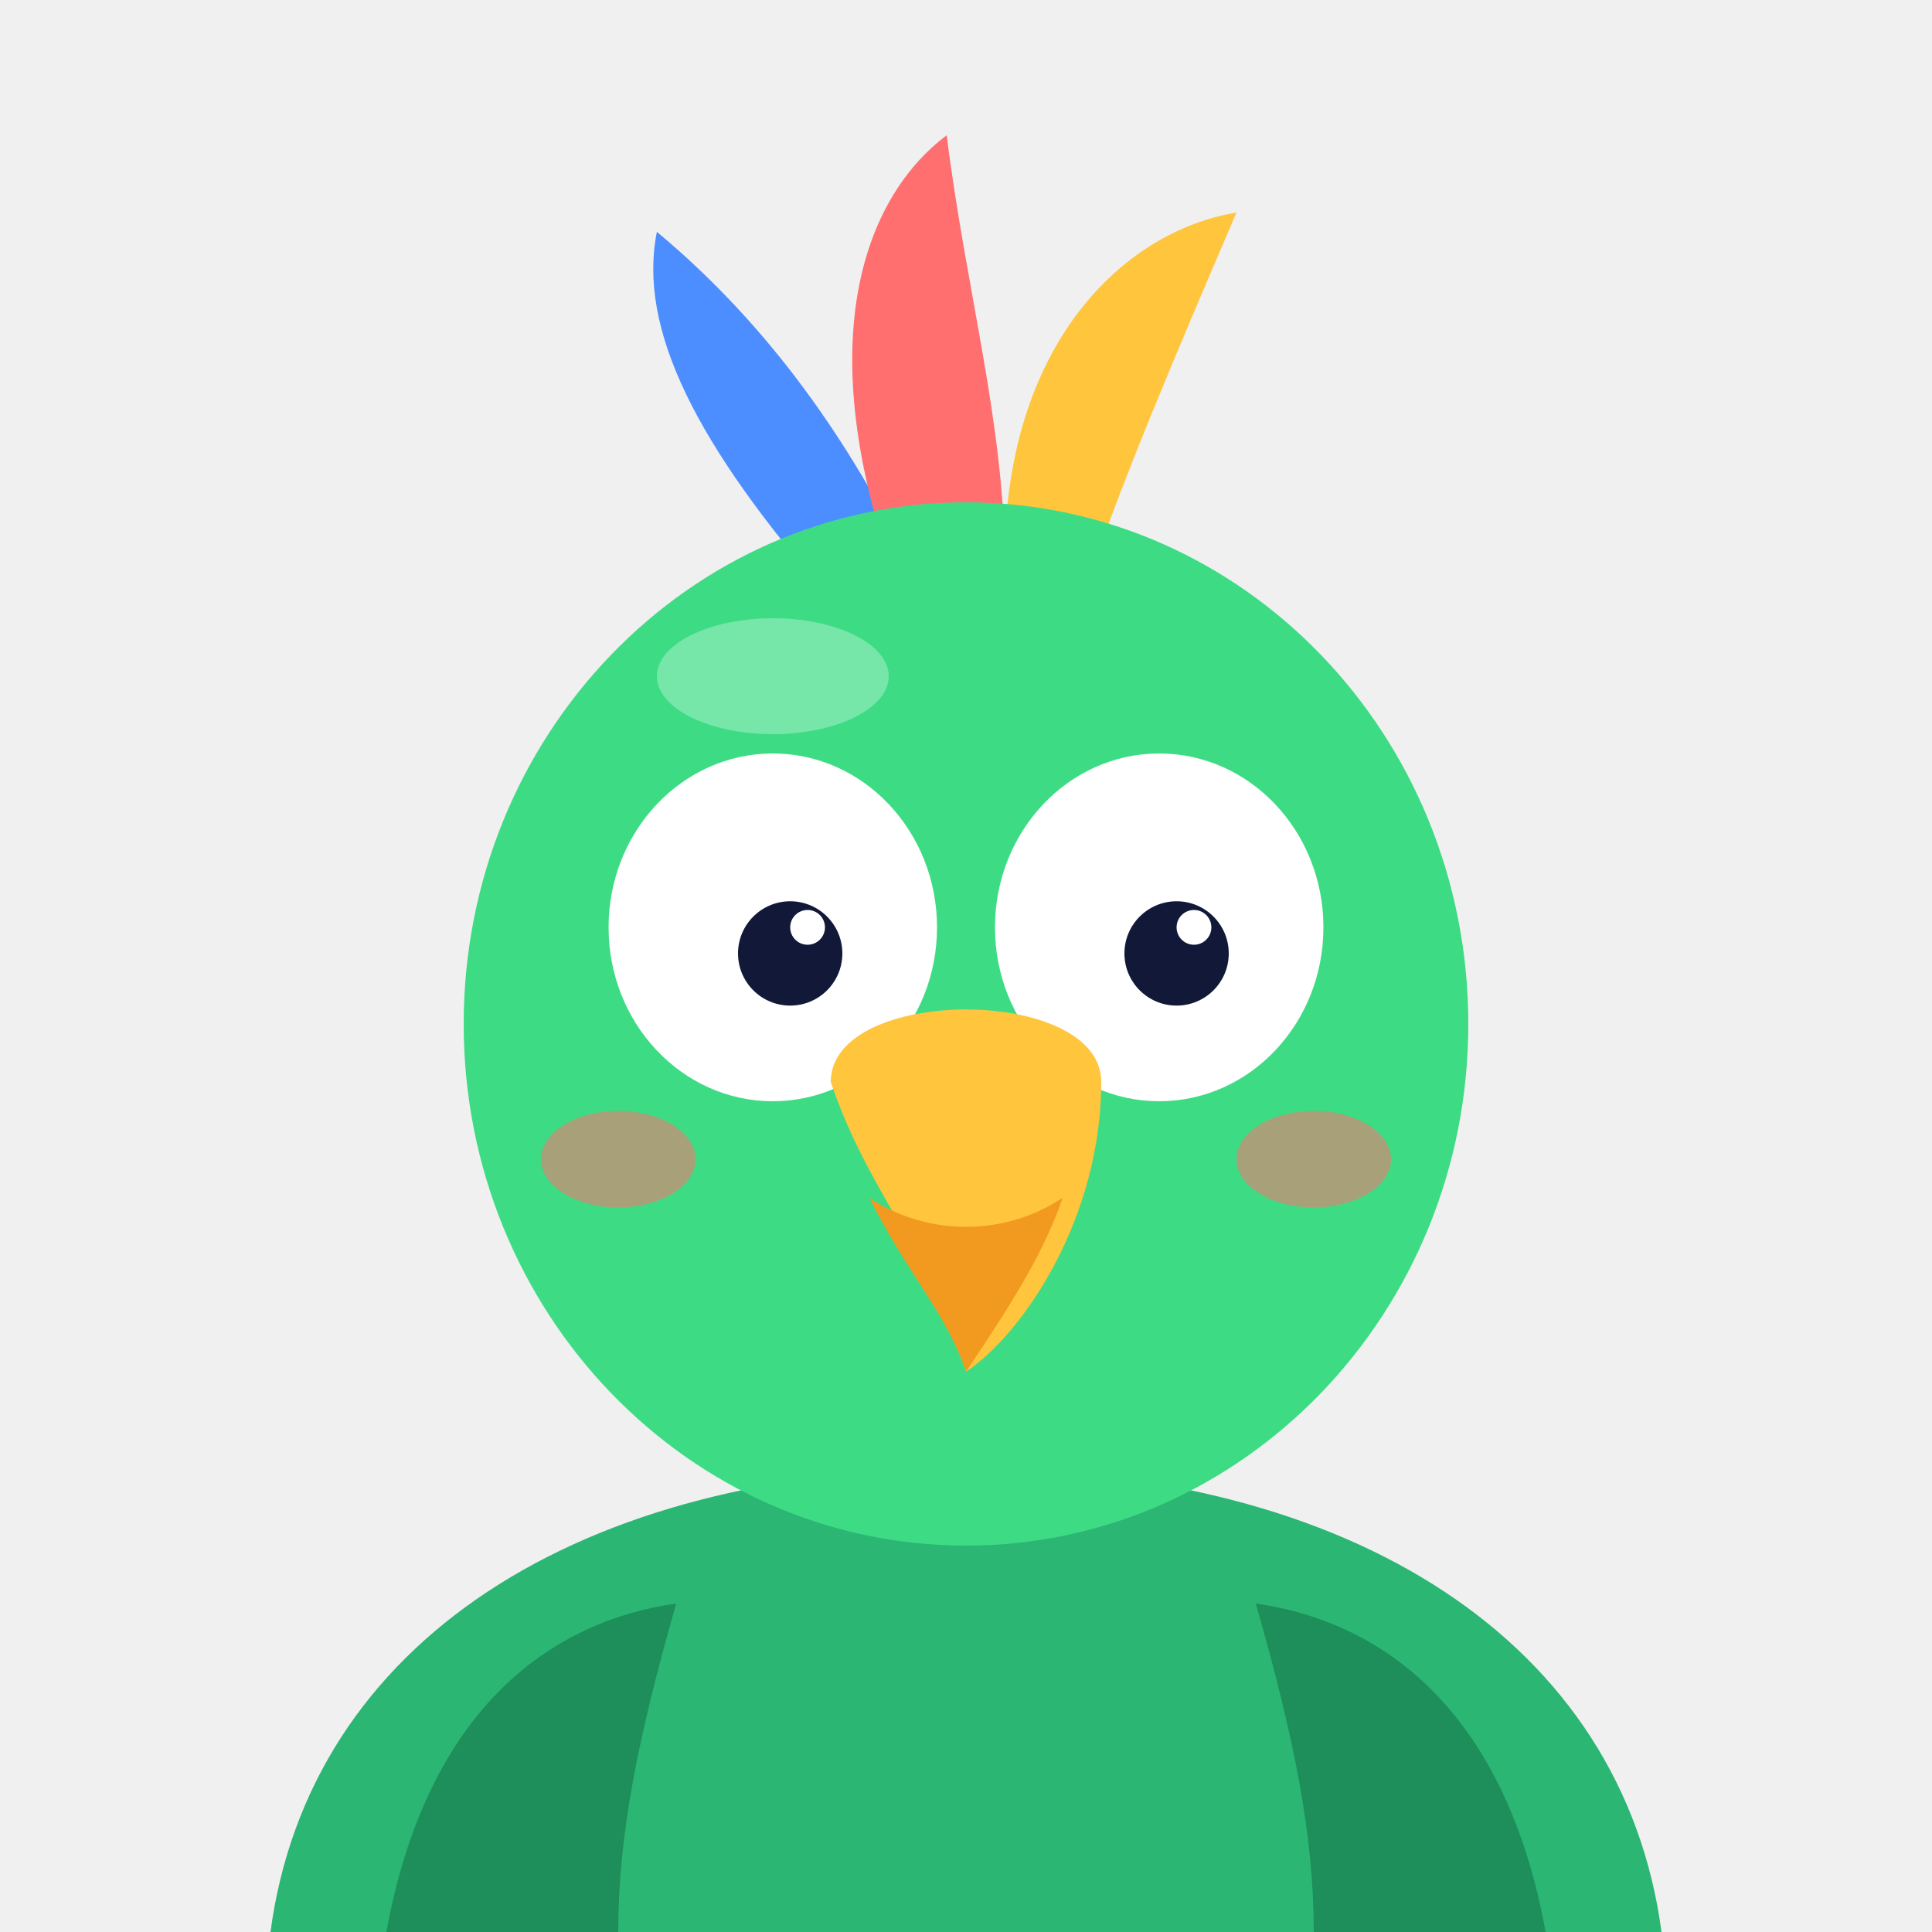
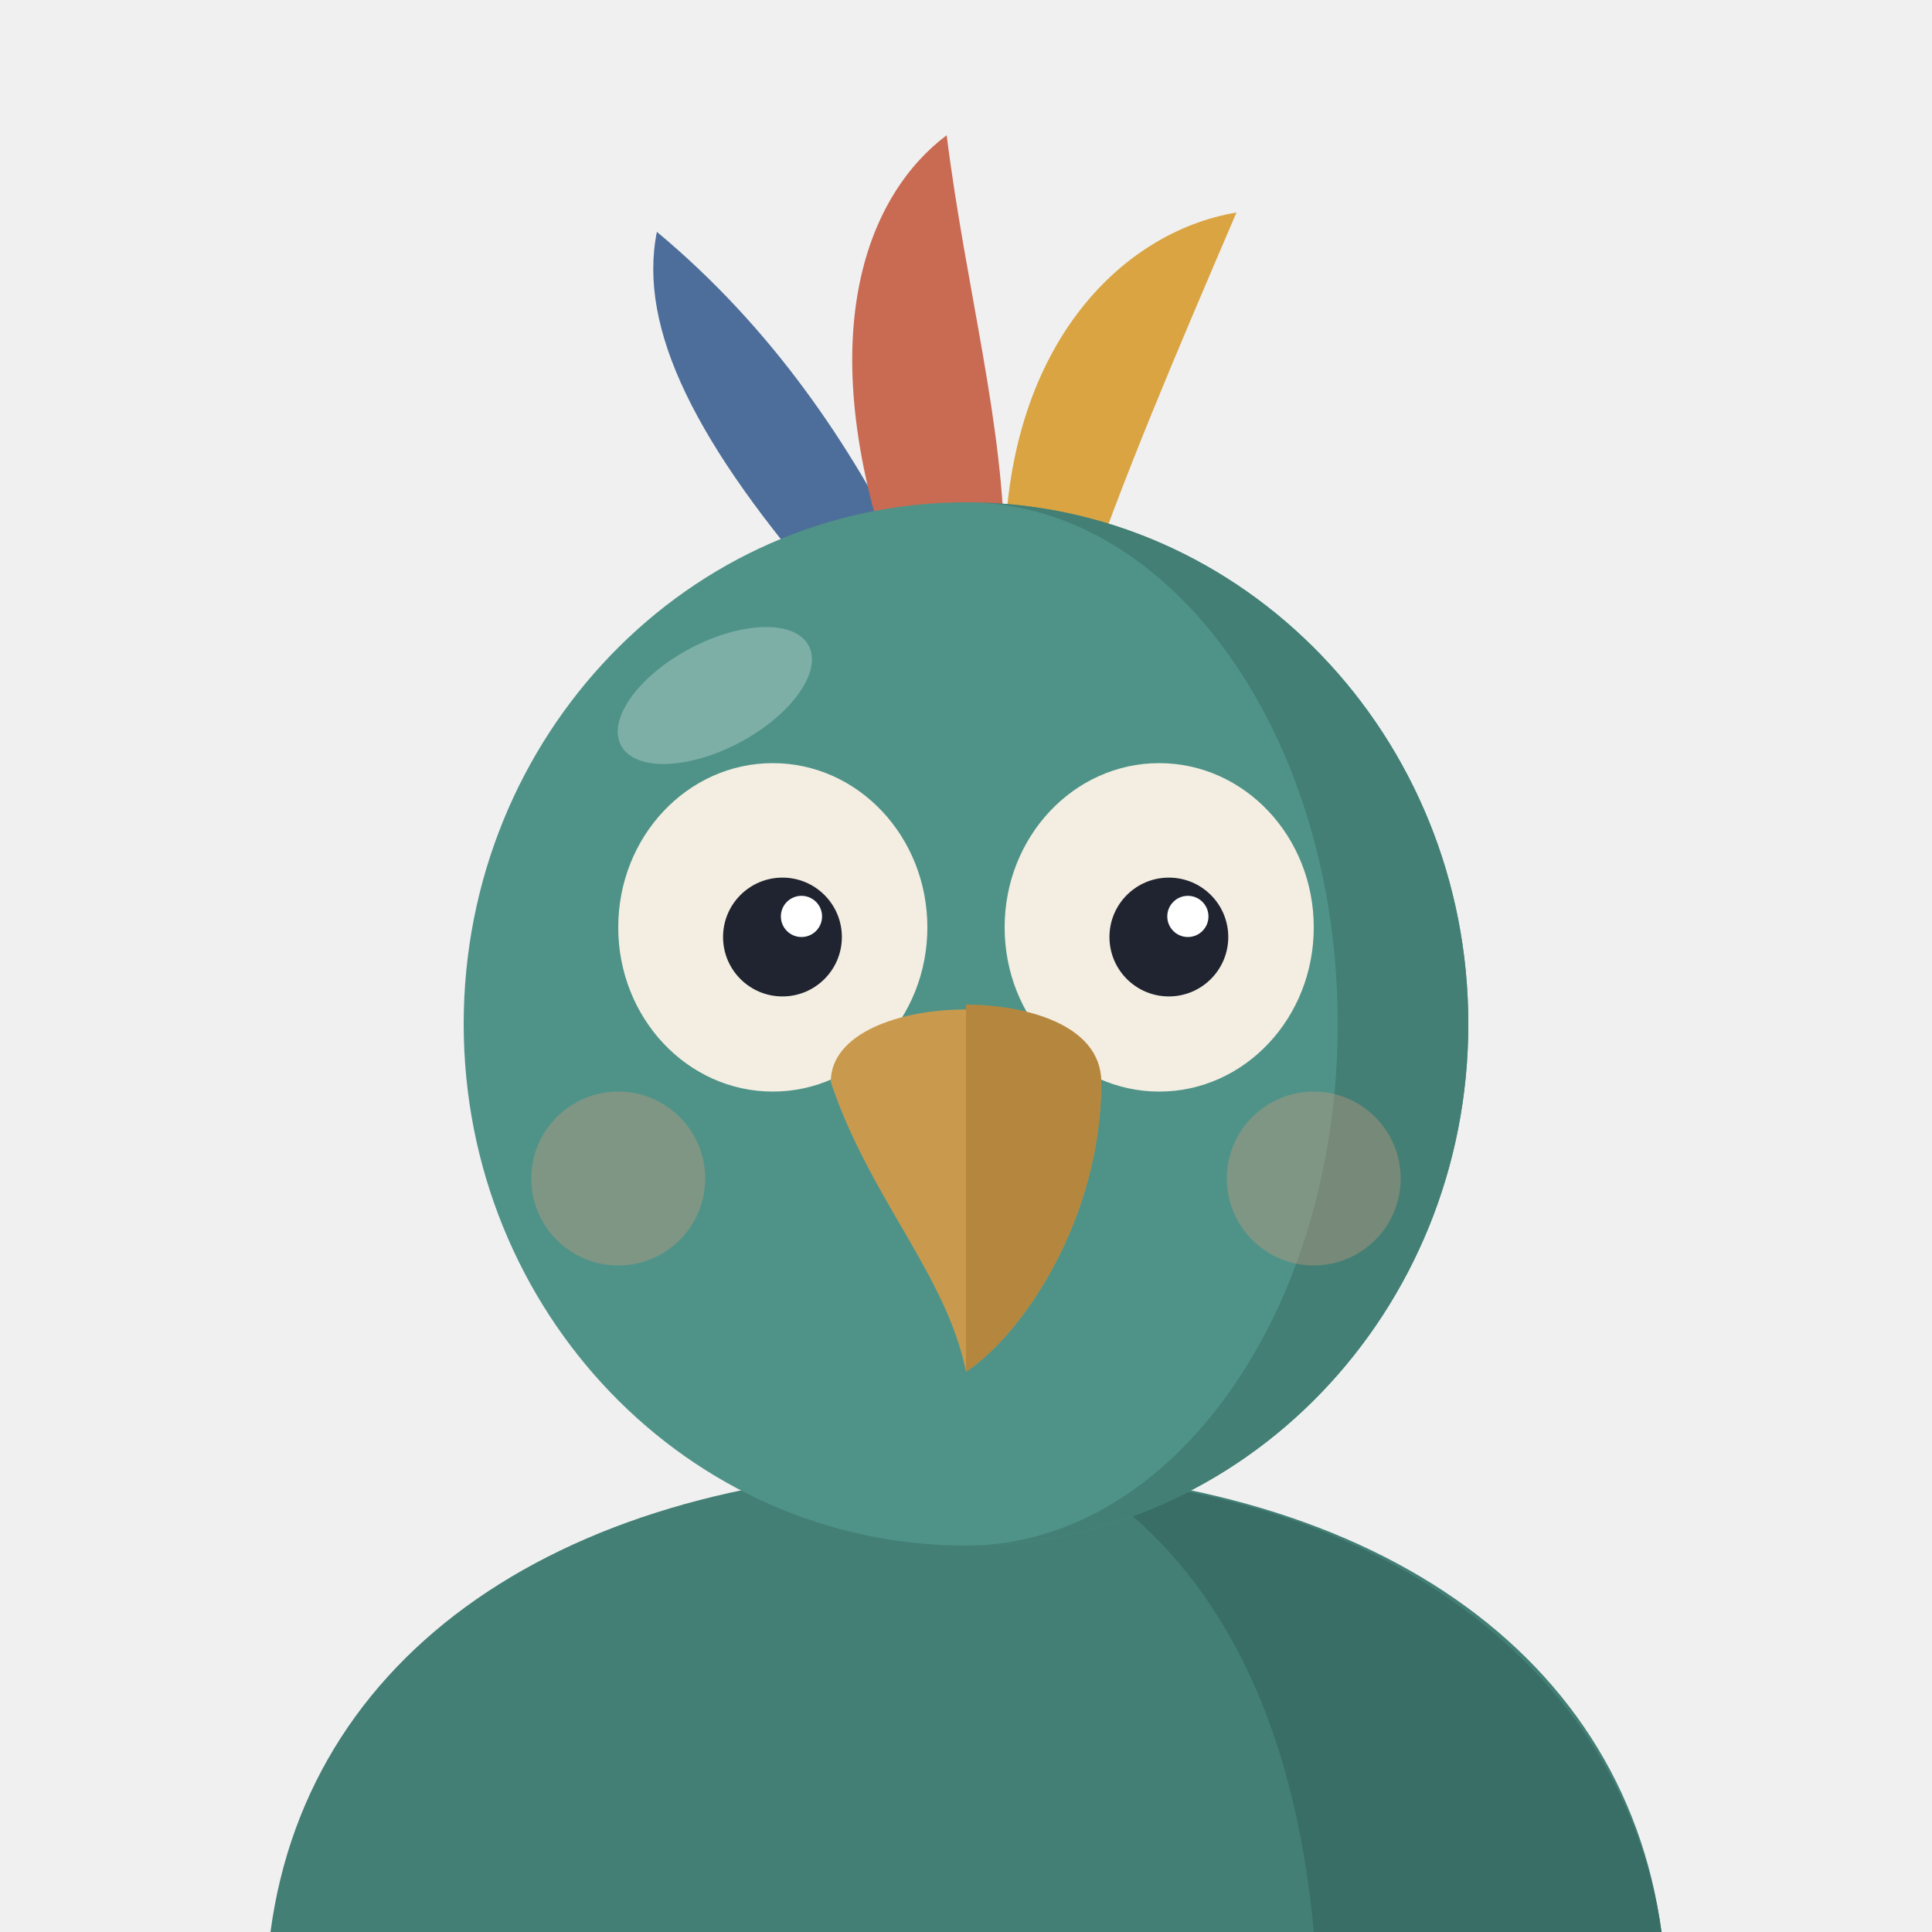
<svg xmlns="http://www.w3.org/2000/svg" viewBox="0 0 200 200" role="img" aria-label="Ziggy, a chess bot">
-   <path d="M86 62 C72 46 66 34 68 24 C80 34 88 46 94 58 Z" fill="#4C8DFF" />
-   <path d="M104 58 C104 36 116 24 128 22 C122 36 116 50 112 62 Z" fill="#FFC53D" />
-   <path d="M92 58 C84 34 90 20 98 14 C100 30 104 44 104 58 Z" fill="#FF6F6F" />
-   <path d="M28 200 C32 170 60 152 100 152 C140 152 168 170 172 200 Z" fill="#2BB673" />
-   <path d="M40 200 C44 178 56 168 70 166 C66 180 64 190 64 200 Z" fill="#1E8E5A" />
-   <path d="M160 200 C156 178 144 168 130 166 C134 180 136 190 136 200 Z" fill="#1E8E5A" />
-   <ellipse cx="100" cy="106" rx="52" ry="54" fill="#3DDC84" />
-   <ellipse cx="80" cy="70" rx="12" ry="6" fill="#FFFFFF" opacity=".3" />
-   <ellipse cx="80" cy="96" rx="17" ry="18" fill="#FFFFFF" />
-   <ellipse cx="120" cy="96" rx="17" ry="18" fill="#FFFFFF" />
-   <ellipse cx="80" cy="96" rx="9.0" ry="10.8" fill="#FFFFFF" />
-   <circle cx="81.8" cy="98.7" r="5.4" fill="#121838" />
-   <circle cx="83.6" cy="96.0" r="1.8" fill="#FFFFFF" />
-   <ellipse cx="120" cy="96" rx="9.0" ry="10.8" fill="#FFFFFF" />
-   <circle cx="121.8" cy="98.7" r="5.4" fill="#121838" />
-   <circle cx="123.6" cy="96.0" r="1.8" fill="#FFFFFF" />
-   <path d="M86 112 C86 102 114 102 114 112 C114 126 106 138 100 142 C98 132 90 124 86 112 Z" fill="#FFC53D" />
-   <path d="M90 124 C94 132 98 136 100 142 C104 136 108 130 110 124 C104 128 96 128 90 124 Z" fill="#F29A1F" />
-   <ellipse cx="64" cy="120" rx="8" ry="5" fill="#FF6F6F" opacity=".55" />
-   <ellipse cx="136" cy="120" rx="8" ry="5" fill="#FF6F6F" opacity=".55" />
+   <path d="M86 62 C72 46 66 34 68 24 C80 34 88 46 94 58 Z" fill="#4D6E9A" />
+   <path d="M104 58 C104 36 116 24 128 22 C122 36 116 50 112 62 Z" fill="#D9A441" />
+   <path d="M92 58 C84 34 90 20 98 14 C100 30 104 44 104 58 Z" fill="#C96A52" />
+   <path d="M28 200 C32 170 60 152 100 152 C140 152 168 170 172 200 Z" fill="#437F75" />
+   <path d="M112 153 C142 155 168 172 172 200 L136 200 C134 178 126 162 112 153 Z" fill="#396E66" />
+   <ellipse cx="100" cy="106" rx="52" ry="54" fill="#4F9388" />
+   <path d="M100 52 A52 54 0 0 1 100 160 A38.48 54 0 0 0 100 52 Z" fill="#437F75" />
+   <ellipse cx="74" cy="72" rx="11" ry="5.5" fill="#FFFFFF" opacity=".26" transform="rotate(-28 74 72)" />
+   <ellipse cx="80" cy="96" rx="16" ry="17" fill="#F4EEE2" />
+   <ellipse cx="120" cy="96" rx="16" ry="17" fill="#F4EEE2" />
+   <circle cx="81" cy="97" r="6.15" fill="#1F2430" />
+   <circle cx="82.968" cy="94.868" r="2.132" fill="#FFFFFF" />
+   <circle cx="121" cy="97" r="6.15" fill="#1F2430" />
+   <circle cx="122.968" cy="94.868" r="2.132" fill="#FFFFFF" />
+   <path d="M86 112 C86 102 114 102 114 112 C114 126 106 138 100 142 C98 132 90 124 86 112 Z" fill="#C99A4E" />
+   <path d="M100 104 C106 104 114 106 114 112 C114 126 106 138 100 142 Z" fill="#B5873E" />
+   <circle cx="64" cy="122" r="9" fill="#E59C7E" opacity=".32" />
+   <circle cx="136" cy="122" r="9" fill="#E59C7E" opacity=".32" />
</svg>
